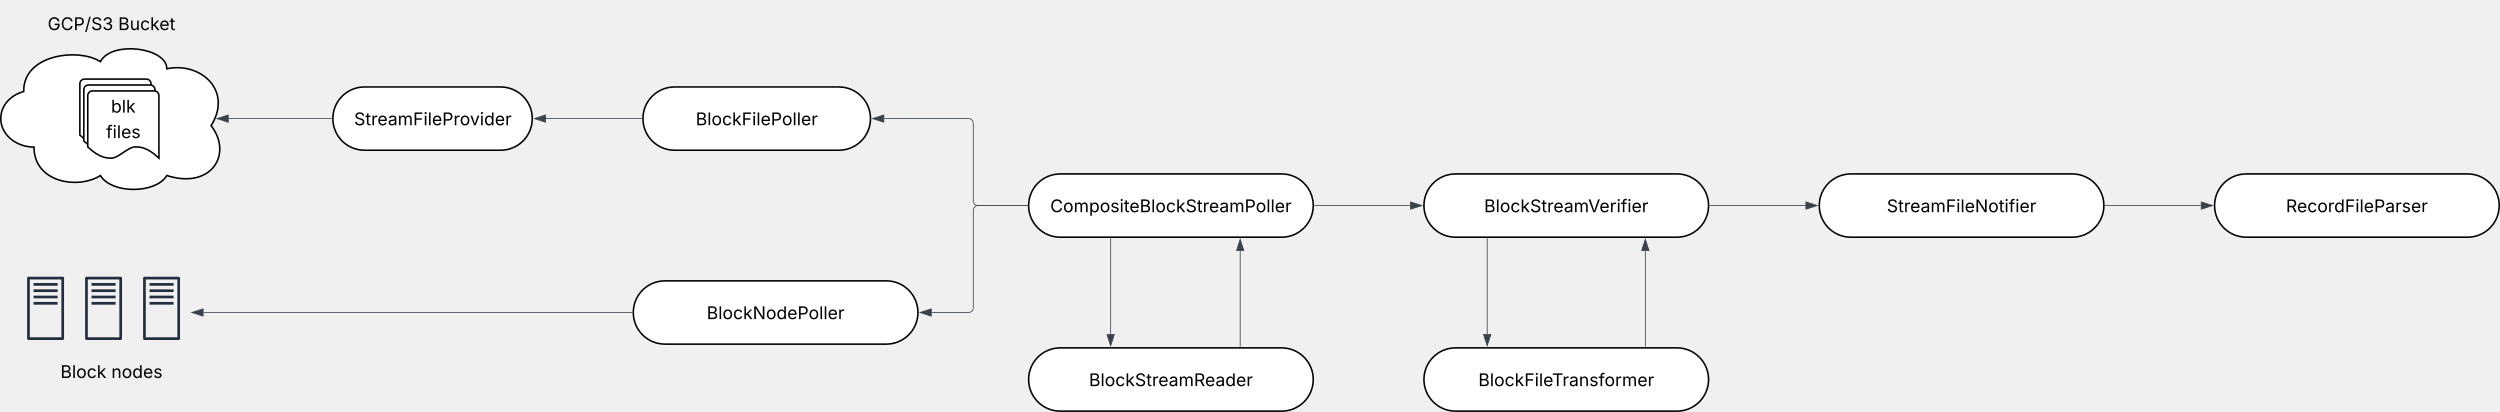
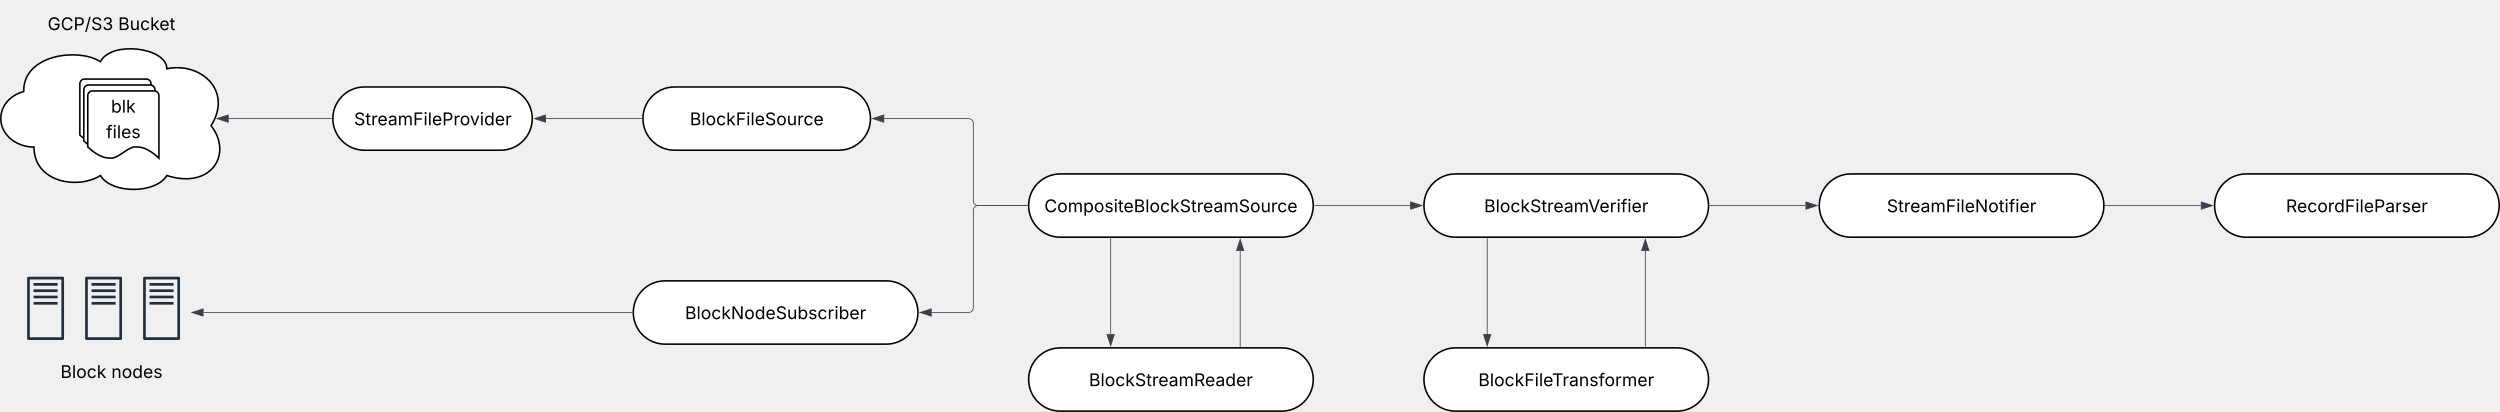
<svg xmlns="http://www.w3.org/2000/svg" xmlns:ns1="lucid" xmlns:xlink="http://www.w3.org/1999/xlink" width="3162" height="521">
  <g transform="translate(-659 -800)" ns1:page-tab-id="0_0">
    <path d="M702 986c-23.2 0-42-16.12-42-36 0-15.9 11.37-29.32 29.02-34.24C688 869 758 860 786 878c14-27 84-18 84 9 42-9 84 27 56 72 28 36 0 81-56 63-14 23.4-70 23.4-84 0-28 18-84 9-84-36z" stroke="#000" stroke-width="2" fill="#fff" />
    <path d="M680 806a6 6 0 0 1 6-6h228a6 6 0 0 1 6 6v48a6 6 0 0 1-6 6H686a6 6 0 0 1-6-6z" fill="none" />
    <use xlink:href="#a" transform="matrix(1,0,0,1,680,800) translate(39.22743 38.08377)" />
    <use xlink:href="#b" transform="matrix(1,0,0,1,680,800) translate(128.4744 38.08377)" />
    <path d="M760 906a6 6 0 0 1 6-6h78a6 6 0 0 1 6 6v79c-15.03-14.2-24.4-14.2-30.06-14.2-9 0-20.97 14.2-29.97 14.2-5.58 0-15.03 0-29.97-14.2z" stroke="#000" stroke-width="2" fill="#fff" />
    <path d="M765 913.5a6 6 0 0 1 6-6h78a6 6 0 0 1 6 6v79c-15.03-14.2-24.4-14.2-30.06-14.2-9 0-20.97 14.2-29.97 14.2-5.58 0-15.03 0-29.97-14.2z" stroke="#000" stroke-width="2" fill="#fff" />
    <path d="M770 921a6 6 0 0 1 6-6h78a6 6 0 0 1 6 6v79c-15.03-14.2-24.4-14.2-30.06-14.2-9 0-20.97 14.2-29.97 14.2-5.58 0-15.03 0-29.97-14.2z" stroke="#000" stroke-width="2" fill="#fff" />
    <use xlink:href="#c" transform="matrix(1,0,0,1,775,920) translate(24.40755 22.45095)" />
    <use xlink:href="#d" transform="matrix(1,0,0,1,775,920) translate(18.16298 54.71658)" />
    <path d="M1292.2 910c22.1 0 40 17.9 40 40s-17.9 40-40 40H1120c-22.1 0-40-17.9-40-40s17.9-40 40-40z" stroke="#000" stroke-width="2" fill="#fff" />
    <use xlink:href="#e" transform="matrix(1,0,0,1,1085,915) translate(21.8201 43.40278)" />
    <path d="M1078.5 950H948.18" stroke="#3a414a" fill="none" />
    <path d="M1079 950l.02.48h-.53v-.96h.53z" stroke="#3a414a" stroke-width=".05" fill="#3a414a" />
    <path d="M933.4 950l14.28-4.63v9.26z" stroke="#3a414a" fill="#3a414a" />
    <path d="M1720 910c22.1 0 40 17.9 40 40s-17.9 40-40 40h-207.8c-22.1 0-40-17.9-40-40s17.9-40 40-40z" stroke="#000" stroke-width="2" fill="#fff" />
-     <use xlink:href="#f" transform="matrix(1,0,0,1,1477.199,915) translate(61.77018 43.40278)" />
+     <use xlink:href="#f" transform="matrix(1,0,0,1,1477.199,915) translate(54.32661 43.40278)" />
    <path d="M1470.7 950h-121.12" stroke="#3a414a" fill="none" />
    <path d="M1471.2 950v.48h-.52v-.96h.55z" stroke="#3a414a" stroke-width=".05" fill="#3a414a" />
    <path d="M1334.82 950l14.26-4.63v9.26z" stroke="#3a414a" fill="#3a414a" />
    <path d="M1780 1155.24c22.1 0 40 17.9 40 40s-17.9 40-40 40h-280c-22.1 0-40-17.9-40-40s17.9-40 40-40z" stroke="#000" stroke-width="2" fill="#fff" />
-     <use xlink:href="#g" transform="matrix(1,0,0,1,1465,1160.242) translate(87.87435 43.40278)" />
+     <use xlink:href="#g" transform="matrix(1,0,0,1,1465,1160.242) translate(60.38954 43.40278)" />
    <path d="M738.27 1230h-43.24c-.98 0-1.73-.8-1.73-1.68v-76.64c0-.88.75-1.68 1.73-1.68h43.24c.98 0 1.73.8 1.73 1.68v76.64c0 .88-.75 1.68-1.73 1.68zm-41.56-3.44h39.9v-73.12h-39.9z" stroke="#fff" stroke-opacity="0" fill="#232f3e" />
    <path d="M701.42 1157.98h30.44v3.4h-30.44v-3.4zM701.42 1165.97h30.44v3.4h-30.44v-3.4zM701.42 1173.93h30.44v3.4h-30.44v-3.4zM701.42 1181.9h30.44v3.42h-30.44v-3.4zM811.62 1230h-43.24c-.98 0-1.73-.8-1.73-1.68v-76.64c0-.88.75-1.68 1.73-1.68h43.24c.98 0 1.73.8 1.73 1.68v76.64c0 .88-.75 1.68-1.73 1.68zm-41.56-3.44h39.88v-73.12h-39.88z" stroke="#fff" stroke-opacity="0" fill="#232f3e" />
    <path d="M774.77 1157.98h30.44v3.4h-30.43v-3.4zM774.77 1165.97h30.44v3.4h-30.43v-3.4zM774.77 1173.93h30.44v3.4h-30.43v-3.4zM774.77 1181.9h30.44v3.42h-30.43v-3.4zM884.97 1230h-43.24c-.98 0-1.73-.8-1.73-1.68v-76.64c0-.88.75-1.68 1.73-1.68h43.24c.98 0 1.73.8 1.73 1.68v76.64c0 .88-.75 1.68-1.73 1.68zm-41.56-3.44h39.9v-73.12h-39.9z" stroke="#fff" stroke-opacity="0" fill="#232f3e" />
    <path d="M848.12 1157.98h30.44v3.4h-30.44v-3.4zM848.12 1165.97h30.44v3.4h-30.44v-3.4zM848.12 1173.93h30.44v3.4h-30.44v-3.4zM848.12 1181.9h30.44v3.42h-30.44v-3.4z" stroke="#fff" stroke-opacity="0" fill="#232f3e" />
    <path d="M680 1246a6 6 0 0 1 6-6h228a6 6 0 0 1 6 6v48a6 6 0 0 1-6 6H686a6 6 0 0 1-6-6z" fill="none" />
    <use xlink:href="#h" transform="matrix(1,0,0,1,680,1240) translate(55.43294 38.08377)" />
    <use xlink:href="#i" transform="matrix(1,0,0,1,680,1240) translate(119.821 38.08377)" />
    <path d="M1458.5 1195.24H916.38" stroke="#3a414a" fill="none" />
    <path d="M1459 1195.23l.02.5h-.53v-.96h.53z" stroke="#3a414a" stroke-width=".05" fill="#3a414a" />
    <path d="M901.62 1195.24l14.26-4.63v9.28z" stroke="#3a414a" fill="#3a414a" />
    <path d="M1958.5 1060H1896a6 6 0 0 1-6-6v-98a6 6 0 0 0-6-6h-106.62M1958.5 1060h.5" stroke="#3a414a" fill="none" />
    <path d="M1762.62 950l14.27-4.63-.02 9.26z" stroke="#3a414a" fill="#3a414a" />
    <path d="M1958.5 1060H1896a6 6 0 0 0-6 6v123.24a6 6 0 0 1-6 6h-46.62M1958.5 1060h.5" stroke="#3a414a" fill="none" />
    <path d="M1822.62 1195.24l14.27-4.63-.02 9.28z" stroke="#3a414a" fill="#3a414a" />
    <path d="M2280 1020c22.1 0 40 17.9 40 40s-17.9 40-40 40h-280c-22.1 0-40-17.9-40-40s17.9-40 40-40z" stroke="#000" stroke-width="2" fill="#fff" />
-     <use xlink:href="#j" transform="matrix(1,0,0,1,1965,1025) translate(22.33073 43.40278)" />
+     <use xlink:href="#j" transform="matrix(1,0,0,1,1965,1025) translate(14.88715 43.40278)" />
    <path d="M2280 1240c22.1 0 40 17.9 40 40s-17.9 40-40 40h-280c-22.1 0-40-17.9-40-40s17.9-40 40-40z" stroke="#000" stroke-width="2" fill="#fff" />
    <use xlink:href="#k" transform="matrix(1,0,0,1,1965,1245) translate(71.33247 43.40278)" />
    <path d="M2063.77 1101.5v121.12" stroke="#3a414a" fill="none" />
    <path d="M2064.24 1101.5h-.95v-.5h.94z" stroke="#3a414a" stroke-width=".05" fill="#3a414a" />
    <path d="M2063.77 1237.38l-4.64-14.26h9.28z" stroke="#3a414a" fill="#3a414a" />
    <path d="M2227.58 1238.5v-121.12" stroke="#3a414a" fill="none" />
    <path d="M2228.05 1239h-.95v-.5h.95z" stroke="#3a414a" stroke-width=".05" fill="#3a414a" />
    <path d="M2227.58 1102.62l4.63 14.26h-9.26z" stroke="#3a414a" fill="#3a414a" />
    <path d="M2780 1020c22.1 0 40 17.9 40 40s-17.9 40-40 40h-280c-22.1 0-40-17.9-40-40s17.9-40 40-40z" stroke="#000" stroke-width="2" fill="#fff" />
    <use xlink:href="#l" transform="matrix(1,0,0,1,2465,1025) translate(71.0829 43.40278)" />
    <path d="M2321.5 1060h121.1" stroke="#3a414a" fill="none" />
    <path d="M2321.5 1060.47h-.53l.03-.46-.02-.47h.53z" stroke="#3a414a" stroke-width=".05" fill="#3a414a" />
    <path d="M2457.38 1060l-14.27 4.63v-9.27z" stroke="#3a414a" fill="#3a414a" />
    <path d="M2780 1240c22.1 0 40 17.9 40 40s-17.9 40-40 40h-280c-22.1 0-40-17.9-40-40s17.9-40 40-40z" stroke="#000" stroke-width="2" fill="#fff" />
    <use xlink:href="#m" transform="matrix(1,0,0,1,2465,1245) translate(63.78581 43.40278)" />
    <path d="M2540 1101.5v121.12" stroke="#3a414a" fill="none" />
    <path d="M2540.47 1101.5h-.94v-.5h.94z" stroke="#3a414a" stroke-width=".05" fill="#3a414a" />
    <path d="M2540 1237.38l-4.64-14.26h9.28z" stroke="#3a414a" fill="#3a414a" />
    <path d="M2740 1238.5v-121.12" stroke="#3a414a" fill="none" />
    <path d="M2740.47 1239h-.94v-.5h.94z" stroke="#3a414a" stroke-width=".05" fill="#3a414a" />
    <path d="M2740 1102.62l4.64 14.26h-9.28z" stroke="#3a414a" fill="#3a414a" />
    <path d="M3280 1020c22.1 0 40 17.9 40 40s-17.9 40-40 40h-280c-22.1 0-40-17.9-40-40s17.9-40 40-40z" stroke="#000" stroke-width="2" fill="#fff" />
    <use xlink:href="#n" transform="matrix(1,0,0,1,2965,1025) translate(80.4362 43.40278)" />
    <path d="M2821.5 1060h121.1" stroke="#3a414a" fill="none" />
    <path d="M2821.5 1060.47h-.53l.03-.46-.02-.47h.53z" stroke="#3a414a" stroke-width=".05" fill="#3a414a" />
    <path d="M2957.38 1060l-14.27 4.63v-9.27z" stroke="#3a414a" fill="#3a414a" />
    <path d="M3780 1020c22.1 0 40 17.9 40 40s-17.9 40-40 40h-280c-22.1 0-40-17.9-40-40s17.9-40 40-40z" stroke="#000" stroke-width="2" fill="#fff" />
    <use xlink:href="#o" transform="matrix(1,0,0,1,3465,1025) translate(85.25933 43.40278)" />
    <path d="M3321.5 1060h121.1" stroke="#3a414a" fill="none" />
    <path d="M3321.5 1060.47h-.53l.03-.46-.02-.47h.53z" stroke="#3a414a" stroke-width=".05" fill="#3a414a" />
    <path d="M3457.38 1060l-14.27 4.63v-9.27z" stroke="#3a414a" fill="#3a414a" />
    <defs>
      <path d="M789 20c-398 0-667-293-667-764 0-473 273-766 655-766 315 0 558 198 612 487h-196c-61-191-204-311-415-311-262 0-471 207-471 590 0 380 208 588 482 588 249 0 420-165 425-427H828v-166h572v163c0 370-256 606-611 606" id="p" />
      <path d="M783 20c-382 0-661-292-661-764 0-473 279-766 661-766 302 0 548 182 601 489h-190c-42-204-217-313-411-313-268 0-476 208-476 590 0 381 209 588 476 588 195 0 369-110 411-313h190c-52 303-296 489-601 489" id="q" />
      <path d="M180 0v-1490h510c348 0 508 209 508 474 0 266-160 477-507 477H370V0H180zm190-706h312c236 0 327-133 327-310 0-176-91-307-329-307H370v617" id="r" />
      <path d="M692-1560L212 224H46l480-1784h166" id="s" />
      <path d="M657 26c-323 0-524-166-541-416h195c15 169 171 246 346 246 202 0 356-106 356-265 5-203-294-238-475-293-239-73-380-191-380-389 0-252 224-419 512-419 294 0 499 171 508 396H992c-17-145-151-228-328-228-193 0-321 102-321 242 0 156 175 211 284 241l149 41c160 44 422 134 422 412 0 244-197 432-541 432" id="t" />
      <path d="M635 20c-292 0-500-160-510-396h192c11 142 145 229 315 229 187 0 323-105 323-260 0-161-125-274-346-274H488v-165h121c174 0 294-100 294-254 0-148-104-245-266-245-152 0-291 85-297 230H157c8-234 222-395 484-395 278 0 448 188 448 400 0 168-95 291-247 336v12c190 31 301 169 301 357 0 244-216 425-508 425" id="u" />
      <g id="a">
        <use transform="matrix(0.01085069,0,0,0.01085069,0,0)" xlink:href="#p" />
        <use transform="matrix(0.01085069,0,0,0.01085069,16.57986,0)" xlink:href="#q" />
        <use transform="matrix(0.01085069,0,0,0.01085069,32.8125,0)" xlink:href="#r" />
        <use transform="matrix(0.01085069,0,0,0.01085069,47.00521,0)" xlink:href="#s" />
        <use transform="matrix(0.01085069,0,0,0.01085069,55.01302,0)" xlink:href="#t" />
        <use transform="matrix(0.01085069,0,0,0.01085069,69.27083,0)" xlink:href="#u" />
      </g>
      <path d="M180 0v-1490h528c311 0 458 177 458 395 0 191-114 278-244 313v14c139 9 302 137 302 371 0 225-148 397-499 397H180zm190-168h350c232 0 321-102 321-231 0-149-120-277-311-277H370v508zm0-668h328c160 0 286-101 286-255 0-129-87-231-280-231H370v486" id="v" />
      <path d="M537 14c-226 0-379-139-379-422v-710h180v695c0 172 97 275 253 275 160 0 281-109 281-300v-670h181V0H879v-209C806-46 684 14 537 14" id="w" />
      <path d="M613 24c-304 0-509-231-509-576 0-350 205-580 509-580 216 0 392 114 453 309l-173 49c-33-115-133-197-280-197-223 0-326 196-326 419 0 220 103 415 326 415 150 0 252-85 285-206l172 49C1010-95 832 24 613 24" id="x" />
      <path d="M158 0v-1490h180v865h22l478-493h223L593-638 1096 0H865L456-523 338-412V0H158" id="y" />
      <path d="M628 24c-324 0-524-230-524-574 0-343 198-582 503-582 237 0 487 146 487 559v75H286c9 234 145 362 343 362 132 0 231-58 273-172l174 48C1024-91 857 24 628 24zM287-650h624c-17-190-120-322-304-322-192 0-309 151-320 322" id="z" />
      <path d="M598-1118v154H368v674c0 100 37 144 132 144 23 0 62-6 92-12L629-6c-37 13-88 20-134 20-193 0-307-107-307-290v-688H20v-154h168v-266h180v266h230" id="A" />
      <g id="b">
        <use transform="matrix(0.01085069,0,0,0.01085069,0,0)" xlink:href="#v" />
        <use transform="matrix(0.01085069,0,0,0.01085069,14.53993,0)" xlink:href="#w" />
        <use transform="matrix(0.01085069,0,0,0.01085069,27.68012,0)" xlink:href="#x" />
        <use transform="matrix(0.01085069,0,0,0.01085069,40.37543,0)" xlink:href="#y" />
        <use transform="matrix(0.01085069,0,0,0.01085069,52.07248,0)" xlink:href="#z" />
        <use transform="matrix(0.01085069,0,0,0.01085069,65.02821,0)" xlink:href="#A" />
      </g>
      <path d="M677 24c-213 0-288-135-325-197h-20V0H158v-1490h180v551h14c37-59 106-193 324-193 279 0 474 222 474 576 0 356-194 580-473 580zm-27-161c209 0 317-186 317-421 0-232-105-413-317-413-206 0-314 166-314 413 0 249 111 421 314 421" id="B" />
      <path d="M338-1490V0H158v-1490h180" id="C" />
      <g id="c">
        <use transform="matrix(0.01085069,0,0,0.01085069,0,0)" xlink:href="#B" />
        <use transform="matrix(0.01085069,0,0,0.01085069,13.60677,0)" xlink:href="#C" />
        <use transform="matrix(0.01085069,0,0,0.01085069,18.98872,0)" xlink:href="#y" />
      </g>
      <path d="M678-1118v154H420V0H240v-964H20v-154h220v-149c0-194 155-293 318-293 85 0 141 18 168 30l-50 154c-19-6-47-17-97-17-111 0-159 58-159 166v109h258" id="D" />
      <path d="M158 0v-1118h180V0H158zm91-1301c-68 0-125-53-125-119s57-119 125-119c69 0 126 53 126 119s-57 119-126 119" id="E" />
      <path d="M538 24C308 24 148-78 108-271l171-41c32 123 123 178 257 178 156 0 256-77 256-169 0-77-54-128-164-154l-186-44c-203-48-300-148-300-305 0-192 176-326 414-326 230 0 351 112 402 269l-163 42c-31-80-94-158-238-158-133 0-233 69-233 162 0 83 57 129 188 160l169 40c203 48 298 149 298 302 0 196-179 339-441 339" id="F" />
      <g id="d">
        <use transform="matrix(0.01085069,0,0,0.01085069,0,0)" xlink:href="#D" />
        <use transform="matrix(0.01085069,0,0,0.01085069,8.224826,0)" xlink:href="#E" />
        <use transform="matrix(0.01085069,0,0,0.01085069,13.60677,0)" xlink:href="#C" />
        <use transform="matrix(0.01085069,0,0,0.01085069,18.98872,0)" xlink:href="#z" />
        <use transform="matrix(0.01085069,0,0,0.01085069,31.94444,0)" xlink:href="#F" />
      </g>
      <path d="M158 0v-1118h174v172h12c41-113 157-188 290-188 26 0 70 2 91 3v181c-11-2-60-10-108-10-161 0-279 109-279 260V0H158" id="G" />
      <path d="M471 26C259 26 90-98 90-318c0-256 228-303 435-329 202-27 287-16 287-108 0-139-79-219-234-219-161 0-248 86-283 164l-173-57c86-203 278-265 451-265 150 0 419 46 419 395V0H815v-152h-12C765-73 660 26 471 26zm31-159c199 0 310-134 310-271v-155c-30 35-226 55-295 64-131 17-246 59-246 186 0 116 97 176 231 176" id="H" />
      <path d="M158 0v-1118h175l1 205c55-151 181-225 313-225 147 0 245 90 285 228 53-141 190-228 352-228 194 0 352 125 352 384V0h-181v-749c0-161-105-225-225-225-151 0-243 103-243 244V0H807v-767c0-124-93-207-219-207-131 0-250 92-250 270V0H158" id="I" />
      <path d="M180 0v-1490h901v168H370v510h643v168H370V0H180" id="J" />
      <path d="M613 24c-304 0-509-231-509-576 0-350 205-580 509-580 305 0 511 230 511 580 0 345-206 576-511 576zm0-161c226 0 329-195 329-415 0-222-103-419-329-419-223 0-326 196-326 419 0 220 103 415 326 415" id="K" />
      <path d="M481 0L54-1118h197c107 314 236 620 325 951 87-331 217-637 324-951h197L670 0H481" id="L" />
      <path d="M577 24c-279 0-473-224-473-580 0-354 195-576 474-576 218 0 287 134 324 193h14v-551h180V0H922v-173h-20C865-111 790 24 577 24zm27-161c203 0 314-172 314-421 0-247-108-413-314-413-212 0-317 181-317 413 0 235 108 421 317 421" id="M" />
      <g id="e">
        <use transform="matrix(0.01085069,0,0,0.01085069,0,0)" xlink:href="#t" />
        <use transform="matrix(0.01085069,0,0,0.01085069,14.25781,0)" xlink:href="#A" />
        <use transform="matrix(0.01085069,0,0,0.01085069,21.52778,0)" xlink:href="#G" />
        <use transform="matrix(0.01085069,0,0,0.01085069,29.52474,0)" xlink:href="#z" />
        <use transform="matrix(0.01085069,0,0,0.01085069,42.69748,0)" xlink:href="#H" />
        <use transform="matrix(0.01085069,0,0,0.01085069,55.17578,0)" xlink:href="#I" />
        <use transform="matrix(0.01085069,0,0,0.01085069,74.64193,0)" xlink:href="#J" />
        <use transform="matrix(0.01085069,0,0,0.01085069,87.76042,0)" xlink:href="#E" />
        <use transform="matrix(0.01085069,0,0,0.01085069,93.14236,0)" xlink:href="#C" />
        <use transform="matrix(0.01085069,0,0,0.01085069,98.52431,0)" xlink:href="#z" />
        <use transform="matrix(0.01085069,0,0,0.01085069,111.48,0)" xlink:href="#r" />
        <use transform="matrix(0.01085069,0,0,0.01085069,125.6727,0)" xlink:href="#G" />
        <use transform="matrix(0.01085069,0,0,0.01085069,133.6697,0)" xlink:href="#K" />
        <use transform="matrix(0.01085069,0,0,0.01085069,146.5603,0)" xlink:href="#L" />
        <use transform="matrix(0.01085069,0,0,0.01085069,159.0495,0)" xlink:href="#E" />
        <use transform="matrix(0.01085069,0,0,0.01085069,164.4314,0)" xlink:href="#M" />
        <use transform="matrix(0.01085069,0,0,0.01085069,178.0382,0)" xlink:href="#z" />
        <use transform="matrix(0.01085069,0,0,0.01085069,190.9939,0)" xlink:href="#G" />
      </g>
      <g id="f">
        <use transform="matrix(0.01085069,0,0,0.01085069,0,0)" xlink:href="#v" />
        <use transform="matrix(0.01085069,0,0,0.01085069,14.53993,0)" xlink:href="#C" />
        <use transform="matrix(0.01085069,0,0,0.01085069,19.92188,0)" xlink:href="#K" />
        <use transform="matrix(0.01085069,0,0,0.01085069,33.24653,0)" xlink:href="#x" />
        <use transform="matrix(0.01085069,0,0,0.01085069,45.94184,0)" xlink:href="#y" />
        <use transform="matrix(0.01085069,0,0,0.01085069,58.13802,0)" xlink:href="#J" />
        <use transform="matrix(0.01085069,0,0,0.01085069,71.25651,0)" xlink:href="#E" />
        <use transform="matrix(0.01085069,0,0,0.01085069,76.63845,0)" xlink:href="#C" />
        <use transform="matrix(0.01085069,0,0,0.01085069,82.0204,0)" xlink:href="#z" />
-         <use transform="matrix(0.01085069,0,0,0.01085069,94.97613,0)" xlink:href="#r" />
-         <use transform="matrix(0.01085069,0,0,0.01085069,109.0495,0)" xlink:href="#K" />
-         <use transform="matrix(0.01085069,0,0,0.01085069,122.3741,0)" xlink:href="#C" />
-         <use transform="matrix(0.01085069,0,0,0.01085069,127.7561,0)" xlink:href="#C" />
-         <use transform="matrix(0.01085069,0,0,0.01085069,133.138,0)" xlink:href="#z" />
-         <use transform="matrix(0.01085069,0,0,0.01085069,146.0938,0)" xlink:href="#G" />
+         <use transform="matrix(0.01085069,0,0,0.01085069,94.97613,0)" xlink:href="#t" />
+         <use transform="matrix(0.01085069,0,0,0.01085069,109.2339,0)" xlink:href="#K" />
+         <use transform="matrix(0.01085069,0,0,0.01085069,122.5586,0)" xlink:href="#w" />
+         <use transform="matrix(0.01085069,0,0,0.01085069,135.6988,0)" xlink:href="#G" />
+         <use transform="matrix(0.01085069,0,0,0.01085069,143.6957,0)" xlink:href="#x" />
+         <use transform="matrix(0.01085069,0,0,0.01085069,156.3911,0)" xlink:href="#z" />
      </g>
      <path d="M180 0v-1490h224l606 953c40 63 108 177 176 312-27-437-7-821-13-1265h190V0h-226C860-448 622-778 356-1262c27 476 11 792 15 1262H180" id="N" />
      <g id="g">
        <use transform="matrix(0.01085069,0,0,0.01085069,0,0)" xlink:href="#v" />
        <use transform="matrix(0.01085069,0,0,0.01085069,14.53993,0)" xlink:href="#C" />
        <use transform="matrix(0.01085069,0,0,0.01085069,19.92188,0)" xlink:href="#K" />
        <use transform="matrix(0.01085069,0,0,0.01085069,33.24653,0)" xlink:href="#x" />
        <use transform="matrix(0.01085069,0,0,0.01085069,45.94184,0)" xlink:href="#y" />
        <use transform="matrix(0.01085069,0,0,0.01085069,58.13802,0)" xlink:href="#N" />
        <use transform="matrix(0.01085069,0,0,0.01085069,74.88064,0)" xlink:href="#K" />
        <use transform="matrix(0.01085069,0,0,0.01085069,88.2053,0)" xlink:href="#M" />
        <use transform="matrix(0.01085069,0,0,0.01085069,101.8121,0)" xlink:href="#z" />
-         <use transform="matrix(0.01085069,0,0,0.01085069,114.7678,0)" xlink:href="#r" />
-         <use transform="matrix(0.01085069,0,0,0.01085069,128.8411,0)" xlink:href="#K" />
-         <use transform="matrix(0.01085069,0,0,0.01085069,142.1658,0)" xlink:href="#C" />
-         <use transform="matrix(0.01085069,0,0,0.01085069,147.5477,0)" xlink:href="#C" />
-         <use transform="matrix(0.01085069,0,0,0.01085069,152.9297,0)" xlink:href="#z" />
-         <use transform="matrix(0.01085069,0,0,0.01085069,165.8854,0)" xlink:href="#G" />
+         <use transform="matrix(0.01085069,0,0,0.01085069,114.7678,0)" xlink:href="#t" />
+         <use transform="matrix(0.01085069,0,0,0.01085069,129.0256,0)" xlink:href="#w" />
+         <use transform="matrix(0.01085069,0,0,0.01085069,142.1658,0)" xlink:href="#B" />
+         <use transform="matrix(0.01085069,0,0,0.01085069,155.7726,0)" xlink:href="#F" />
+         <use transform="matrix(0.01085069,0,0,0.01085069,167.5022,0)" xlink:href="#x" />
+         <use transform="matrix(0.01085069,0,0,0.01085069,180.1975,0)" xlink:href="#G" />
+         <use transform="matrix(0.01085069,0,0,0.01085069,188.9106,0)" xlink:href="#E" />
+         <use transform="matrix(0.01085069,0,0,0.01085069,194.2925,0)" xlink:href="#B" />
+         <use transform="matrix(0.01085069,0,0,0.01085069,207.8993,0)" xlink:href="#z" />
+         <use transform="matrix(0.01085069,0,0,0.01085069,220.855,0)" xlink:href="#G" />
      </g>
      <g id="h">
        <use transform="matrix(0.01085069,0,0,0.01085069,0,0)" xlink:href="#v" />
        <use transform="matrix(0.01085069,0,0,0.01085069,14.53993,0)" xlink:href="#C" />
        <use transform="matrix(0.01085069,0,0,0.01085069,19.92188,0)" xlink:href="#K" />
        <use transform="matrix(0.01085069,0,0,0.01085069,33.24653,0)" xlink:href="#x" />
        <use transform="matrix(0.01085069,0,0,0.01085069,45.94184,0)" xlink:href="#y" />
      </g>
      <path d="M338-670V0H158v-1118h173l1 207c72-158 192-221 342-221 226 0 378 139 378 422V0H872v-695c0-172-96-275-252-275-161 0-282 109-282 300" id="O" />
      <g id="i">
        <use transform="matrix(0.01085069,0,0,0.01085069,0,0)" xlink:href="#O" />
        <use transform="matrix(0.01085069,0,0,0.01085069,13.12934,0)" xlink:href="#K" />
        <use transform="matrix(0.01085069,0,0,0.01085069,26.45399,0)" xlink:href="#M" />
        <use transform="matrix(0.01085069,0,0,0.01085069,40.06076,0)" xlink:href="#z" />
        <use transform="matrix(0.01085069,0,0,0.01085069,53.01649,0)" xlink:href="#F" />
      </g>
      <path d="M158 418v-1536h174v179h20c37-59 106-193 324-193 279 0 474 222 474 576 0 356-194 580-473 580-213 0-288-135-325-197h-14v591H158zm492-555c209 0 317-186 317-421 0-232-105-413-317-413-206 0-314 166-314 413 0 249 111 421 314 421" id="P" />
      <g id="j">
        <use transform="matrix(0.01085069,0,0,0.01085069,0,0)" xlink:href="#q" />
        <use transform="matrix(0.01085069,0,0,0.01085069,16.23264,0)" xlink:href="#K" />
        <use transform="matrix(0.01085069,0,0,0.01085069,29.55729,0)" xlink:href="#I" />
        <use transform="matrix(0.01085069,0,0,0.01085069,49.02344,0)" xlink:href="#P" />
        <use transform="matrix(0.01085069,0,0,0.01085069,62.63021,0)" xlink:href="#K" />
        <use transform="matrix(0.01085069,0,0,0.01085069,75.95486,0)" xlink:href="#F" />
        <use transform="matrix(0.01085069,0,0,0.01085069,87.68446,0)" xlink:href="#E" />
        <use transform="matrix(0.01085069,0,0,0.01085069,93.06641,0)" xlink:href="#A" />
        <use transform="matrix(0.01085069,0,0,0.01085069,100.1194,0)" xlink:href="#z" />
        <use transform="matrix(0.01085069,0,0,0.01085069,113.0751,0)" xlink:href="#v" />
        <use transform="matrix(0.01085069,0,0,0.01085069,127.615,0)" xlink:href="#C" />
        <use transform="matrix(0.01085069,0,0,0.01085069,132.997,0)" xlink:href="#K" />
        <use transform="matrix(0.01085069,0,0,0.01085069,146.3216,0)" xlink:href="#x" />
        <use transform="matrix(0.01085069,0,0,0.01085069,159.0169,0)" xlink:href="#y" />
        <use transform="matrix(0.01085069,0,0,0.01085069,171.2131,0)" xlink:href="#t" />
        <use transform="matrix(0.01085069,0,0,0.01085069,185.4709,0)" xlink:href="#A" />
        <use transform="matrix(0.01085069,0,0,0.01085069,192.7409,0)" xlink:href="#G" />
        <use transform="matrix(0.01085069,0,0,0.01085069,200.7378,0)" xlink:href="#z" />
        <use transform="matrix(0.01085069,0,0,0.01085069,213.9106,0)" xlink:href="#H" />
        <use transform="matrix(0.01085069,0,0,0.01085069,226.3889,0)" xlink:href="#I" />
-         <use transform="matrix(0.01085069,0,0,0.01085069,245.855,0)" xlink:href="#r" />
-         <use transform="matrix(0.01085069,0,0,0.01085069,259.9284,0)" xlink:href="#K" />
-         <use transform="matrix(0.01085069,0,0,0.01085069,273.253,0)" xlink:href="#C" />
-         <use transform="matrix(0.01085069,0,0,0.01085069,278.635,0)" xlink:href="#C" />
-         <use transform="matrix(0.01085069,0,0,0.01085069,284.0169,0)" xlink:href="#z" />
-         <use transform="matrix(0.01085069,0,0,0.01085069,296.9727,0)" xlink:href="#G" />
+         <use transform="matrix(0.01085069,0,0,0.01085069,245.855,0)" xlink:href="#t" />
+         <use transform="matrix(0.01085069,0,0,0.01085069,260.1128,0)" xlink:href="#K" />
+         <use transform="matrix(0.01085069,0,0,0.01085069,273.4375,0)" xlink:href="#w" />
+         <use transform="matrix(0.01085069,0,0,0.01085069,286.5777,0)" xlink:href="#G" />
+         <use transform="matrix(0.01085069,0,0,0.01085069,294.5747,0)" xlink:href="#x" />
+         <use transform="matrix(0.01085069,0,0,0.01085069,307.27,0)" xlink:href="#z" />
      </g>
      <path d="M180 0v-1490h510c348 0 508 194 508 460 0 198-88 351-276 417L1256 0h-220L726-579c-117 2-238 0-356 1V0H180zm190-747h312c235 0 327-108 327-283 0-177-92-293-329-293H370v576" id="Q" />
      <g id="k">
        <use transform="matrix(0.01085069,0,0,0.01085069,0,0)" xlink:href="#v" />
        <use transform="matrix(0.01085069,0,0,0.01085069,14.53993,0)" xlink:href="#C" />
        <use transform="matrix(0.01085069,0,0,0.01085069,19.92188,0)" xlink:href="#K" />
        <use transform="matrix(0.01085069,0,0,0.01085069,33.24653,0)" xlink:href="#x" />
        <use transform="matrix(0.01085069,0,0,0.01085069,45.94184,0)" xlink:href="#y" />
        <use transform="matrix(0.01085069,0,0,0.01085069,58.13802,0)" xlink:href="#t" />
        <use transform="matrix(0.01085069,0,0,0.01085069,72.39583,0)" xlink:href="#A" />
        <use transform="matrix(0.01085069,0,0,0.01085069,79.6658,0)" xlink:href="#G" />
        <use transform="matrix(0.01085069,0,0,0.01085069,87.66276,0)" xlink:href="#z" />
        <use transform="matrix(0.01085069,0,0,0.01085069,100.8355,0)" xlink:href="#H" />
        <use transform="matrix(0.01085069,0,0,0.01085069,113.3138,0)" xlink:href="#I" />
        <use transform="matrix(0.01085069,0,0,0.01085069,132.7799,0)" xlink:href="#Q" />
        <use transform="matrix(0.01085069,0,0,0.01085069,146.7556,0)" xlink:href="#z" />
        <use transform="matrix(0.01085069,0,0,0.01085069,159.9284,0)" xlink:href="#H" />
        <use transform="matrix(0.01085069,0,0,0.01085069,172.4067,0)" xlink:href="#M" />
        <use transform="matrix(0.01085069,0,0,0.01085069,186.0135,0)" xlink:href="#z" />
        <use transform="matrix(0.01085069,0,0,0.01085069,198.9692,0)" xlink:href="#G" />
      </g>
      <path d="M600 0L52-1490h200c166 485 304 806 458 1336 156-533 285-846 449-1336h202L819 0H600" id="R" />
      <g id="l">
        <use transform="matrix(0.01085069,0,0,0.01085069,0,0)" xlink:href="#v" />
        <use transform="matrix(0.01085069,0,0,0.01085069,14.53993,0)" xlink:href="#C" />
        <use transform="matrix(0.01085069,0,0,0.01085069,19.92188,0)" xlink:href="#K" />
        <use transform="matrix(0.01085069,0,0,0.01085069,33.24653,0)" xlink:href="#x" />
        <use transform="matrix(0.01085069,0,0,0.01085069,45.94184,0)" xlink:href="#y" />
        <use transform="matrix(0.01085069,0,0,0.01085069,58.13802,0)" xlink:href="#t" />
        <use transform="matrix(0.01085069,0,0,0.01085069,72.39583,0)" xlink:href="#A" />
        <use transform="matrix(0.01085069,0,0,0.01085069,79.6658,0)" xlink:href="#G" />
        <use transform="matrix(0.01085069,0,0,0.01085069,87.66276,0)" xlink:href="#z" />
        <use transform="matrix(0.01085069,0,0,0.01085069,100.8355,0)" xlink:href="#H" />
        <use transform="matrix(0.01085069,0,0,0.01085069,113.3138,0)" xlink:href="#I" />
        <use transform="matrix(0.01085069,0,0,0.01085069,131.6515,0)" xlink:href="#R" />
        <use transform="matrix(0.01085069,0,0,0.01085069,145.855,0)" xlink:href="#z" />
        <use transform="matrix(0.01085069,0,0,0.01085069,158.8108,0)" xlink:href="#G" />
        <use transform="matrix(0.01085069,0,0,0.01085069,167.5239,0)" xlink:href="#E" />
        <use transform="matrix(0.01085069,0,0,0.01085069,172.9058,0)" xlink:href="#D" />
        <use transform="matrix(0.01085069,0,0,0.01085069,181.1306,0)" xlink:href="#E" />
        <use transform="matrix(0.01085069,0,0,0.01085069,186.5126,0)" xlink:href="#z" />
        <use transform="matrix(0.01085069,0,0,0.01085069,199.4683,0)" xlink:href="#G" />
      </g>
      <path d="M98-1322v-168h1126v168H757V0H567v-1322H98" id="S" />
      <g id="m">
        <use transform="matrix(0.01085069,0,0,0.01085069,0,0)" xlink:href="#v" />
        <use transform="matrix(0.01085069,0,0,0.01085069,14.53993,0)" xlink:href="#C" />
        <use transform="matrix(0.01085069,0,0,0.01085069,19.92188,0)" xlink:href="#K" />
        <use transform="matrix(0.01085069,0,0,0.01085069,33.24653,0)" xlink:href="#x" />
        <use transform="matrix(0.01085069,0,0,0.01085069,45.94184,0)" xlink:href="#y" />
        <use transform="matrix(0.01085069,0,0,0.01085069,58.13802,0)" xlink:href="#J" />
        <use transform="matrix(0.01085069,0,0,0.01085069,71.25651,0)" xlink:href="#E" />
        <use transform="matrix(0.01085069,0,0,0.01085069,76.63845,0)" xlink:href="#C" />
        <use transform="matrix(0.01085069,0,0,0.01085069,82.0204,0)" xlink:href="#z" />
        <use transform="matrix(0.01085069,0,0,0.01085069,93.24002,0)" xlink:href="#S" />
        <use transform="matrix(0.01085069,0,0,0.01085069,106.326,0)" xlink:href="#G" />
        <use transform="matrix(0.01085069,0,0,0.01085069,114.6918,0)" xlink:href="#H" />
        <use transform="matrix(0.01085069,0,0,0.01085069,127.1701,0)" xlink:href="#O" />
        <use transform="matrix(0.01085069,0,0,0.01085069,140.2995,0)" xlink:href="#F" />
        <use transform="matrix(0.01085069,0,0,0.01085069,152.0291,0)" xlink:href="#D" />
        <use transform="matrix(0.01085069,0,0,0.01085069,159.6029,0)" xlink:href="#K" />
        <use transform="matrix(0.01085069,0,0,0.01085069,172.9275,0)" xlink:href="#G" />
        <use transform="matrix(0.01085069,0,0,0.01085069,181.6406,0)" xlink:href="#I" />
        <use transform="matrix(0.01085069,0,0,0.01085069,201.1068,0)" xlink:href="#z" />
        <use transform="matrix(0.01085069,0,0,0.01085069,214.0625,0)" xlink:href="#G" />
      </g>
      <g id="n">
        <use transform="matrix(0.01085069,0,0,0.01085069,0,0)" xlink:href="#t" />
        <use transform="matrix(0.01085069,0,0,0.01085069,14.25781,0)" xlink:href="#A" />
        <use transform="matrix(0.01085069,0,0,0.01085069,21.52778,0)" xlink:href="#G" />
        <use transform="matrix(0.01085069,0,0,0.01085069,29.52474,0)" xlink:href="#z" />
        <use transform="matrix(0.01085069,0,0,0.01085069,42.69748,0)" xlink:href="#H" />
        <use transform="matrix(0.01085069,0,0,0.01085069,55.17578,0)" xlink:href="#I" />
        <use transform="matrix(0.01085069,0,0,0.01085069,74.64193,0)" xlink:href="#J" />
        <use transform="matrix(0.01085069,0,0,0.01085069,87.76042,0)" xlink:href="#E" />
        <use transform="matrix(0.01085069,0,0,0.01085069,93.14236,0)" xlink:href="#C" />
        <use transform="matrix(0.01085069,0,0,0.01085069,98.52431,0)" xlink:href="#z" />
        <use transform="matrix(0.01085069,0,0,0.01085069,111.48,0)" xlink:href="#N" />
        <use transform="matrix(0.01085069,0,0,0.01085069,128.2227,0)" xlink:href="#K" />
        <use transform="matrix(0.01085069,0,0,0.01085069,141.5473,0)" xlink:href="#A" />
        <use transform="matrix(0.01085069,0,0,0.01085069,148.8173,0)" xlink:href="#E" />
        <use transform="matrix(0.01085069,0,0,0.01085069,154.1992,0)" xlink:href="#D" />
        <use transform="matrix(0.01085069,0,0,0.01085069,162.424,0)" xlink:href="#E" />
        <use transform="matrix(0.01085069,0,0,0.01085069,167.806,0)" xlink:href="#z" />
        <use transform="matrix(0.01085069,0,0,0.01085069,180.7617,0)" xlink:href="#G" />
      </g>
      <g id="o">
        <use transform="matrix(0.01085069,0,0,0.01085069,0,0)" xlink:href="#Q" />
        <use transform="matrix(0.01085069,0,0,0.01085069,13.97569,0)" xlink:href="#z" />
        <use transform="matrix(0.01085069,0,0,0.01085069,26.93142,0)" xlink:href="#x" />
        <use transform="matrix(0.01085069,0,0,0.01085069,39.62674,0)" xlink:href="#K" />
        <use transform="matrix(0.01085069,0,0,0.01085069,52.95139,0)" xlink:href="#G" />
        <use transform="matrix(0.01085069,0,0,0.01085069,60.94835,0)" xlink:href="#M" />
        <use transform="matrix(0.01085069,0,0,0.01085069,74.55512,0)" xlink:href="#J" />
        <use transform="matrix(0.01085069,0,0,0.01085069,87.67361,0)" xlink:href="#E" />
        <use transform="matrix(0.01085069,0,0,0.01085069,93.05556,0)" xlink:href="#C" />
        <use transform="matrix(0.01085069,0,0,0.01085069,98.4375,0)" xlink:href="#z" />
        <use transform="matrix(0.01085069,0,0,0.01085069,111.3932,0)" xlink:href="#r" />
        <use transform="matrix(0.01085069,0,0,0.01085069,125.5859,0)" xlink:href="#H" />
        <use transform="matrix(0.01085069,0,0,0.01085069,138.0642,0)" xlink:href="#G" />
        <use transform="matrix(0.01085069,0,0,0.01085069,146.4301,0)" xlink:href="#F" />
        <use transform="matrix(0.01085069,0,0,0.01085069,158.1597,0)" xlink:href="#z" />
        <use transform="matrix(0.01085069,0,0,0.01085069,171.1155,0)" xlink:href="#G" />
      </g>
    </defs>
  </g>
</svg>
